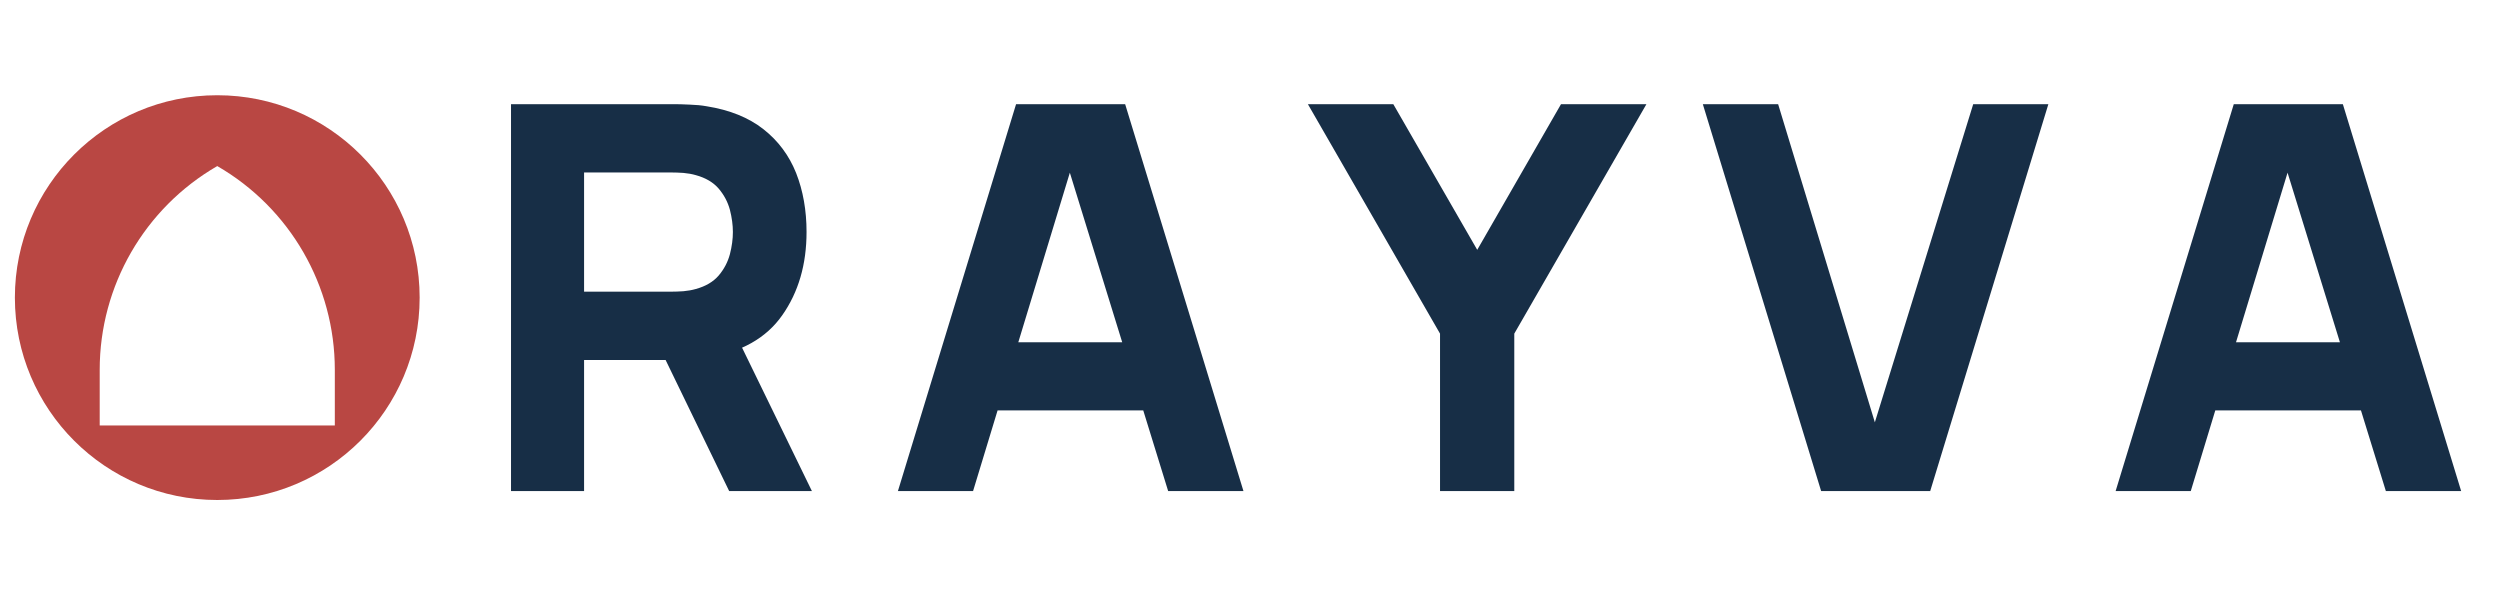
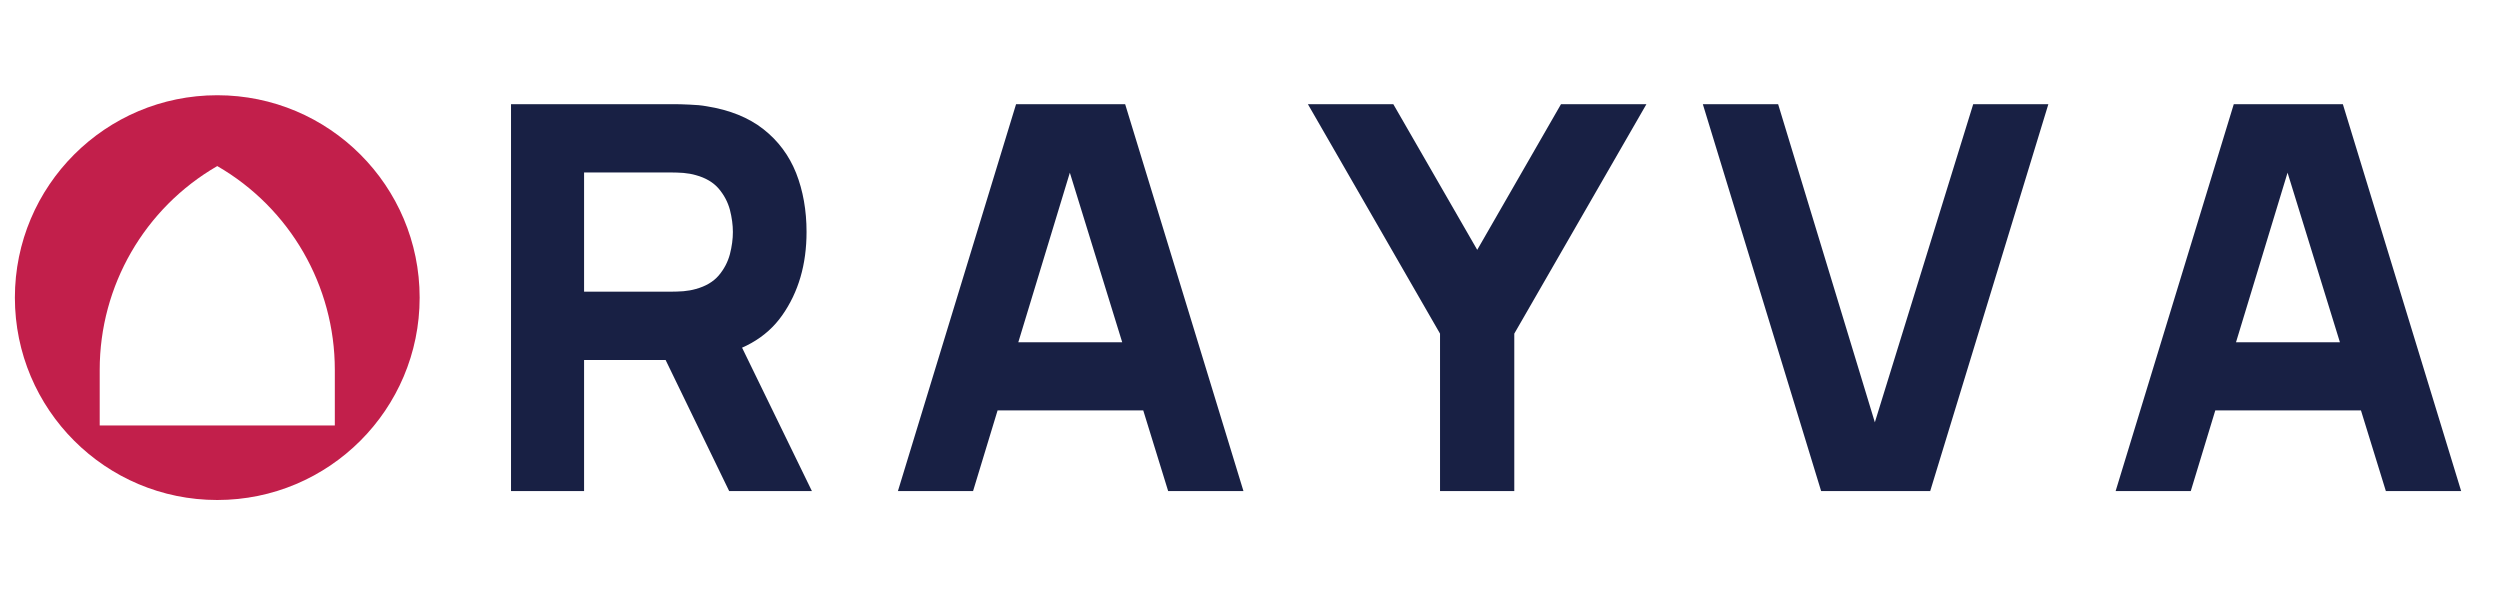
<svg xmlns="http://www.w3.org/2000/svg" viewBox="0 0 168 40" role="img" aria-label="ORAYVA">
-   <path fill="#B94743" fill-rule="evenodd" d="M1 20A13.6 13.6 0 1 0 28.2 20A13.6 13.6 0 1 0 1 20ZM6.7 28.59L6.7 24.85A15.81 15.81 0 0 1 14.6 11.16A15.81 15.81 0 0 1 22.5 24.85L22.5 28.59Z" />
-   <path fill="#172E46" d="M39.25 33L34.34 33L34.34 7.00L45.32 7.00Q45.70 7.00 46.34 7.03Q46.98 7.05 47.48 7.14L47.48 7.14Q49.81 7.51 51.30 8.68Q52.79 9.85 53.50 11.63Q54.20 13.41 54.20 15.59L54.20 15.59Q54.20 18.86 52.57 21.18Q50.95 23.50 47.48 24.04L47.48 24.04L45.32 24.19L39.25 24.19L39.25 33ZM54.56 33L49 33L43.87 22.42L48.93 21.44L54.56 33ZM39.25 11.59L39.25 19.60L45.10 19.60Q45.48 19.60 45.93 19.57Q46.38 19.53 46.76 19.42L46.76 19.42Q47.75 19.15 48.30 18.51Q48.84 17.87 49.05 17.08Q49.25 16.30 49.25 15.59L49.25 15.59Q49.25 14.89 49.05 14.10Q48.84 13.32 48.30 12.68Q47.75 12.04 46.76 11.77L46.76 11.77Q46.38 11.66 45.93 11.62Q45.48 11.59 45.10 11.59L45.10 11.59L39.25 11.59ZM65.39 33L60.34 33L68.28 7.00L75.61 7.00L83.56 33L78.50 33L71.42 10.07L72.36 10.07L65.39 33ZM78.83 27.58L65.11 27.58L65.11 23.00L78.83 23.00L78.83 27.58ZM101.76 33L96.77 33L96.77 22.42L87.89 7.00L93.63 7.00L99.27 16.79L104.90 7.00L110.64 7.00L101.76 22.42L101.76 33ZM129.71 33L122.38 33L114.43 7.00L119.49 7.00L125.99 28.38L132.60 7.00L137.65 7.00L129.71 33ZM147.22 33L142.17 33L150.11 7.00L157.44 7.00L165.39 33L160.33 33L153.25 10.07L154.19 10.07L147.22 33ZM160.66 27.58L146.93 27.58L146.93 23.00L160.66 23.00L160.66 27.58Z" />
+   <path fill="#C21F4B" fill-rule="evenodd" d="M1 20A13.6 13.6 0 1 0 28.2 20A13.6 13.6 0 1 0 1 20ZM6.7 28.59L6.7 24.85A15.81 15.81 0 0 1 14.6 11.16A15.81 15.81 0 0 1 22.5 24.85L22.5 28.59Z" />
+   <path fill="#182044" d="M39.25 33L34.34 33L34.34 7.00L45.32 7.00Q45.70 7.00 46.34 7.03Q46.98 7.05 47.48 7.14L47.48 7.14Q49.81 7.51 51.30 8.68Q52.79 9.85 53.50 11.63Q54.20 13.41 54.20 15.59L54.20 15.59Q54.20 18.86 52.57 21.18Q50.95 23.50 47.48 24.04L47.48 24.04L45.32 24.19L39.25 24.19L39.25 33ZM54.56 33L49 33L43.87 22.42L48.93 21.44L54.56 33ZM39.25 11.59L39.25 19.60L45.10 19.60Q45.48 19.60 45.93 19.57Q46.38 19.53 46.76 19.42L46.76 19.42Q47.75 19.15 48.30 18.51Q48.84 17.87 49.05 17.08Q49.25 16.30 49.25 15.59L49.25 15.59Q49.25 14.89 49.05 14.10Q48.84 13.32 48.30 12.68Q47.75 12.04 46.76 11.77L46.76 11.77Q46.38 11.66 45.93 11.62Q45.48 11.59 45.10 11.59L45.10 11.59L39.25 11.59ZM65.39 33L60.34 33L68.28 7.00L75.61 7.00L83.56 33L78.50 33L71.42 10.07L72.36 10.07L65.39 33ZM78.83 27.58L65.11 27.58L65.11 23.00L78.83 23.00L78.83 27.58ZM101.76 33L96.77 33L96.77 22.42L87.89 7.00L93.63 7.00L99.27 16.79L104.90 7.00L110.64 7.00L101.76 22.42L101.76 33ZM129.71 33L122.38 33L114.43 7.00L119.49 7.00L125.99 28.38L132.60 7.00L137.65 7.00L129.71 33ZM147.22 33L142.17 33L150.11 7.00L157.44 7.00L165.39 33L160.33 33L153.25 10.07L154.19 10.07L147.22 33ZM160.66 27.58L146.93 27.58L146.93 23.00L160.66 23.00L160.66 27.58Z" />
</svg>
